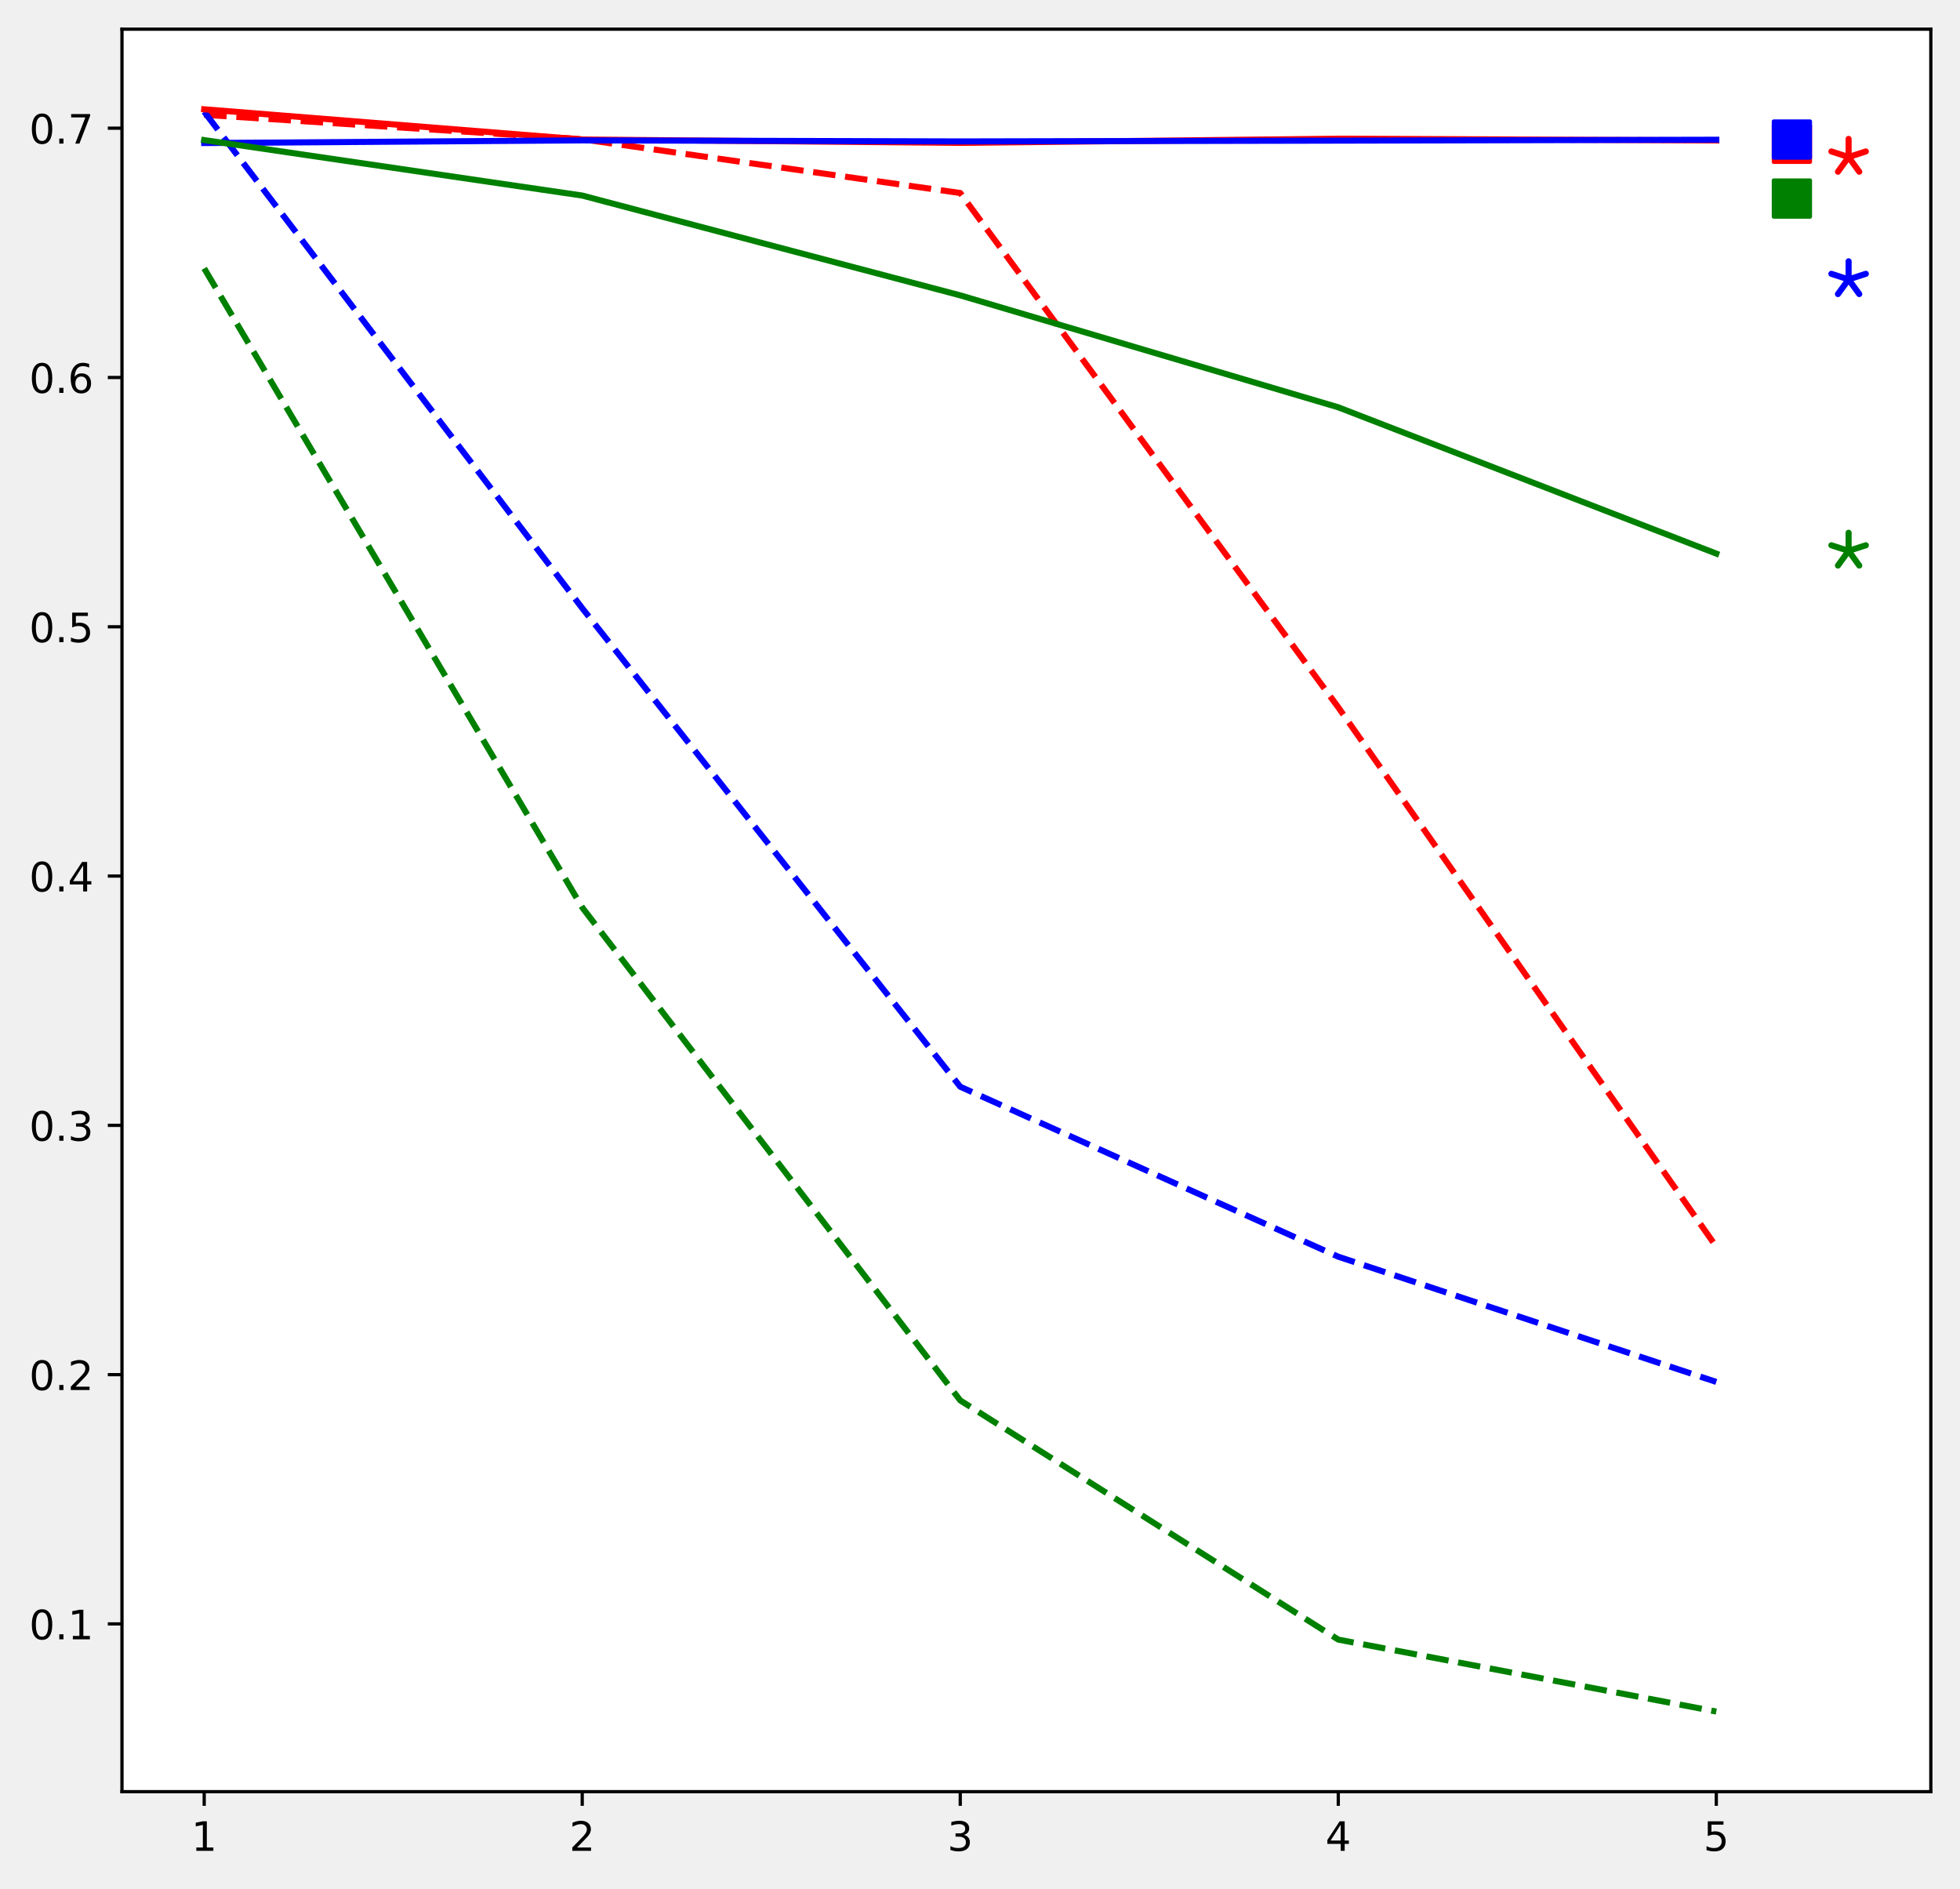
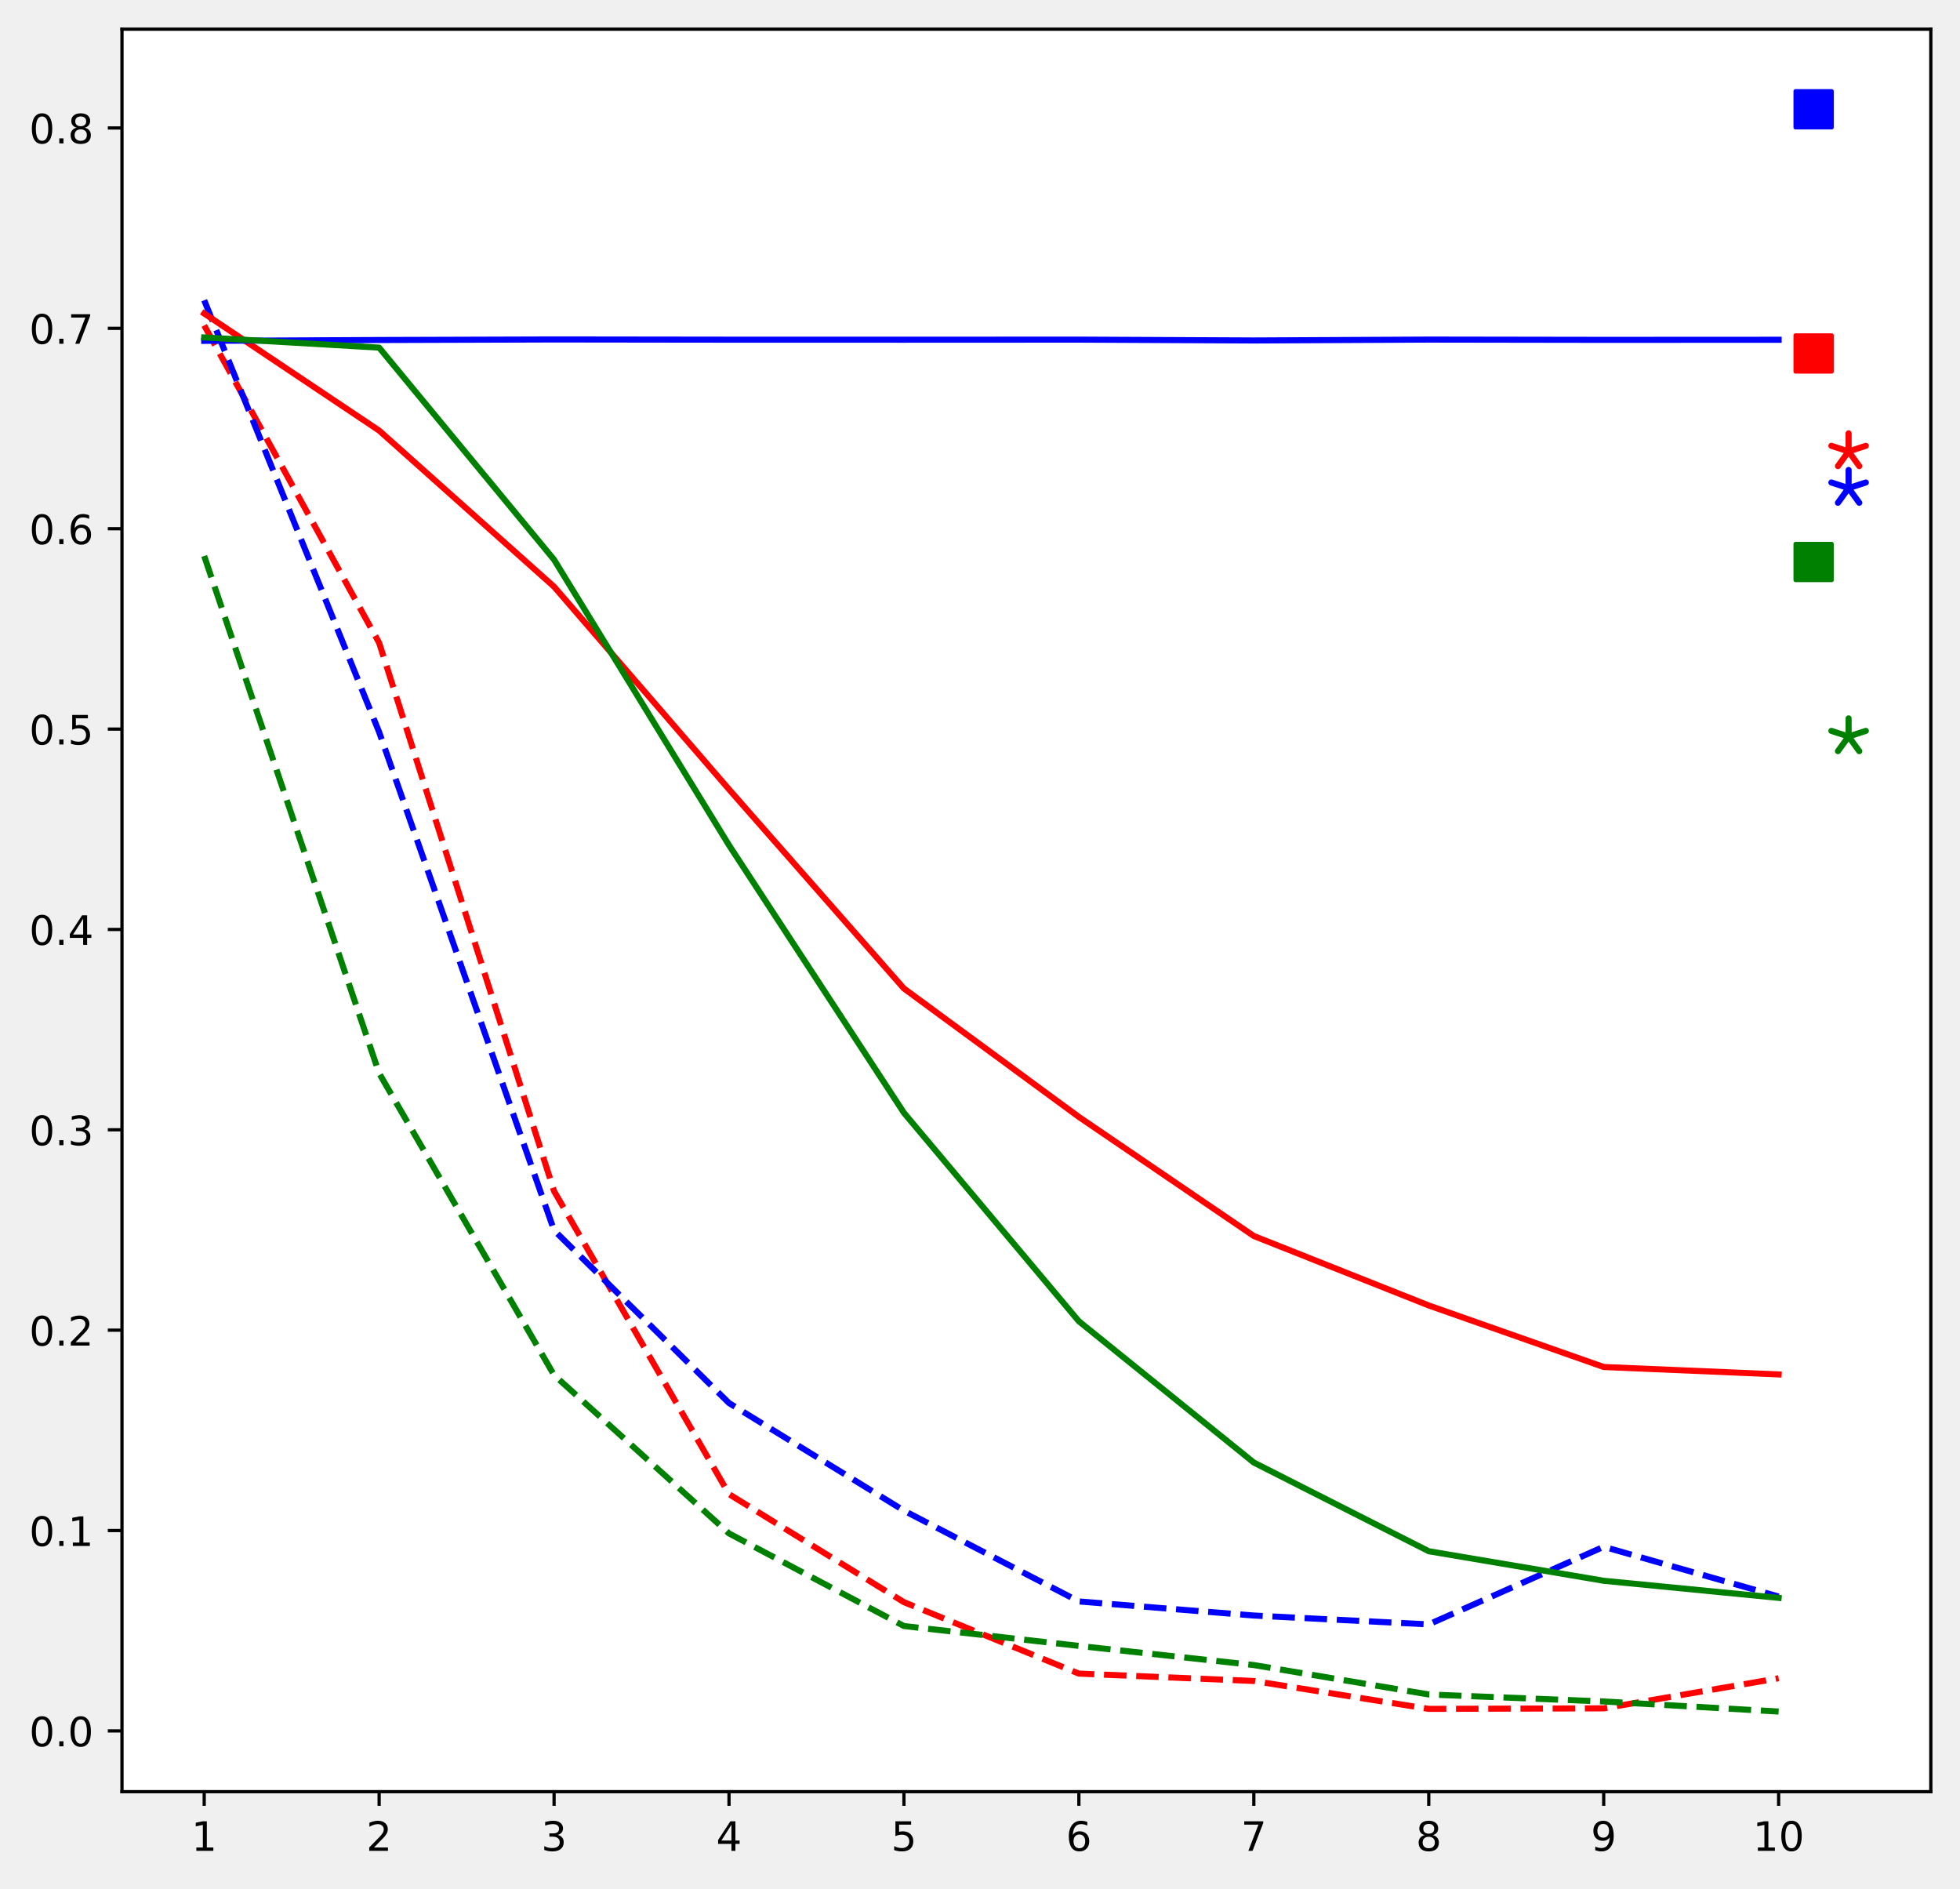
<svg xmlns="http://www.w3.org/2000/svg" xmlns:xlink="http://www.w3.org/1999/xlink" width="483.703pt" height="465.958pt" viewBox="0 0 483.703 465.958" version="1.1">
  <defs>
    <style type="text/css">*{stroke-linejoin: round; stroke-linecap: butt}</style>
  </defs>
  <g id="figure_1">
    <g id="patch_1">
      <path d="M 0 465.958  L 483.703 465.958  L 483.703 0  L 0 0  L 0 465.958  z " style="fill: none" />
    </g>
    <g id="axes_1">
      <g id="patch_2">
        <path d="M 30.103 442.08  L 476.503 442.08  L 476.503 7.2  L 30.103 7.2  z " style="fill: #ffffff" />
      </g>
      <g id="PathCollection_1">
        <defs>
-           <path id="md059eaab70" d="M -4.472 4.472  L 4.472 4.472  L 4.472 -4.472  L -4.472 -4.472  z " style="stroke: #ff0000" />
-         </defs>
-         <g clip-path="url(#p94cc7568f2)">
-           <use xlink:href="#md059eaab70" x="442.218" y="35.472" style="fill: #ff0000; stroke: #ff0000" />
+           <path id="me883b19bc6" d="M -4.472 4.472  L 4.472 4.472  L 4.472 -4.472  L -4.472 -4.472  z " style="stroke: #ff0000" />
+         </defs>
+         <g clip-path="url(#pb507864c9d)">
+           <use xlink:href="#me883b19bc6" x="447.578" y="87.221" style="fill: #ff0000; stroke: #ff0000" />
        </g>
      </g>
      <g id="PathCollection_2">
        <defs>
-           <path id="mc0d34d1fc5" d="M -4.472 4.472  L 4.472 4.472  L 4.472 -4.472  L -4.472 -4.472  z " style="stroke: #0000ff" />
-         </defs>
-         <g clip-path="url(#p94cc7568f2)">
-           <use xlink:href="#mc0d34d1fc5" x="442.218" y="34.432" style="fill: #0000ff; stroke: #0000ff" />
+           <path id="mbc7b529791" d="M -4.472 4.472  L 4.472 4.472  L 4.472 -4.472  L -4.472 -4.472  z " style="stroke: #0000ff" />
+         </defs>
+         <g clip-path="url(#pb507864c9d)">
+           <use xlink:href="#mbc7b529791" x="447.578" y="26.967" style="fill: #0000ff; stroke: #0000ff" />
        </g>
      </g>
      <g id="PathCollection_3">
        <defs>
-           <path id="m9c47bd150a" d="M -4.472 4.472  L 4.472 4.472  L 4.472 -4.472  L -4.472 -4.472  z " style="stroke: #008000" />
-         </defs>
-         <g clip-path="url(#p94cc7568f2)">
-           <use xlink:href="#m9c47bd150a" x="442.218" y="48.99" style="fill: #008000; stroke: #008000" />
+           <path id="m387fa7c731" d="M -4.472 4.472  L 4.472 4.472  L 4.472 -4.472  L -4.472 -4.472  z " style="stroke: #008000" />
+         </defs>
+         <g clip-path="url(#pb507864c9d)">
+           <use xlink:href="#m387fa7c731" x="447.578" y="138.672" style="fill: #008000; stroke: #008000" />
        </g>
      </g>
      <g id="PathCollection_4">
        <defs>
-           <path id="m4f9051a3d8" d="M 0 -4.472  L 0 0  L -4.253 -1.382  L 0 0  L -2.629 3.618  L 0 0  L 2.629 3.618  L 0 0  L 4.253 -1.382  L 0 0  z " style="stroke: #ff0000; stroke-width: 1.5" />
-         </defs>
-         <g clip-path="url(#p94cc7568f2)">
-           <use xlink:href="#m4f9051a3d8" x="456.212" y="38.75" style="fill: #ff0000; stroke: #ff0000; stroke-width: 1.5" />
+           <path id="m3558e98984" d="M 0 -4.472  L 0 0  L -4.253 -1.382  L 0 0  L -2.629 3.618  L 0 0  L 2.629 3.618  L 0 0  L 4.253 -1.382  L 0 0  z " style="stroke: #ff0000; stroke-width: 1.5" />
+         </defs>
+         <g clip-path="url(#pb507864c9d)">
+           <use xlink:href="#m3558e98984" x="456.212" y="111.387" style="fill: #ff0000; stroke: #ff0000; stroke-width: 1.5" />
        </g>
      </g>
      <g id="PathCollection_5">
        <defs>
-           <path id="m7e686daa8d" d="M 0 -4.472  L 0 0  L -4.253 -1.382  L 0 0  L -2.629 3.618  L 0 0  L 2.629 3.618  L 0 0  L 4.253 -1.382  L 0 0  z " style="stroke: #0000ff; stroke-width: 1.5" />
-         </defs>
-         <g clip-path="url(#p94cc7568f2)">
-           <use xlink:href="#m7e686daa8d" x="456.212" y="68.944" style="fill: #0000ff; stroke: #0000ff; stroke-width: 1.5" />
+           <path id="md31c0c825f" d="M 0 -4.472  L 0 0  L -4.253 -1.382  L 0 0  L -2.629 3.618  L 0 0  L 2.629 3.618  L 0 0  L 4.253 -1.382  L 0 0  z " style="stroke: #0000ff; stroke-width: 1.5" />
+         </defs>
+         <g clip-path="url(#pb507864c9d)">
+           <use xlink:href="#md31c0c825f" x="456.212" y="120.436" style="fill: #0000ff; stroke: #0000ff; stroke-width: 1.5" />
        </g>
      </g>
      <g id="PathCollection_6">
        <defs>
-           <path id="m3b6724cc26" d="M 0 -4.472  L 0 0  L -4.253 -1.382  L 0 0  L -2.629 3.618  L 0 0  L 2.629 3.618  L 0 0  L 4.253 -1.382  L 0 0  z " style="stroke: #008000; stroke-width: 1.5" />
-         </defs>
-         <g clip-path="url(#p94cc7568f2)">
-           <use xlink:href="#m3b6724cc26" x="456.212" y="135.923" style="fill: #008000; stroke: #008000; stroke-width: 1.5" />
+           <path id="m98746ac6c6" d="M 0 -4.472  L 0 0  L -4.253 -1.382  L 0 0  L -2.629 3.618  L 0 0  L 2.629 3.618  L 0 0  L 4.253 -1.382  L 0 0  z " style="stroke: #008000; stroke-width: 1.5" />
+         </defs>
+         <g clip-path="url(#pb507864c9d)">
+           <use xlink:href="#m98746ac6c6" x="456.212" y="181.724" style="fill: #008000; stroke: #008000; stroke-width: 1.5" />
        </g>
      </g>
      <g id="matplotlib.axis_1">
        <g id="xtick_1">
          <g id="line2d_1">
            <defs>
-               <path id="mf6730d1a70" d="M 0 0  L 0 3.5  " style="stroke: #000000; stroke-width: 0.8" />
+               <path id="m5c897cd1ed" d="M 0 0  L 0 3.5  " style="stroke: #000000; stroke-width: 0.8" />
            </defs>
            <g>
-               <use xlink:href="#mf6730d1a70" x="50.394" y="442.08" style="stroke: #000000; stroke-width: 0.8" />
+               <use xlink:href="#m5c897cd1ed" x="50.394" y="442.08" style="stroke: #000000; stroke-width: 0.8" />
            </g>
          </g>
          <g id="text_1">
            <g transform="translate(47.21278 456.6784)scale(0.1 -0.1)">
              <defs>
                <path id="DejaVuSans-31" d="M 794 531  L 1825 531  L 1825 4091  L 703 3866  L 703 4441  L 1819 4666  L 2450 4666  L 2450 531  L 3481 531  L 3481 0  L 794 0  L 794 531  z " transform="scale(0.015625)" />
              </defs>
              <use xlink:href="#DejaVuSans-31" />
            </g>
          </g>
        </g>
        <g id="xtick_2">
          <g id="line2d_2">
            <g>
-               <use xlink:href="#mf6730d1a70" x="143.686" y="442.08" style="stroke: #000000; stroke-width: 0.8" />
+               <use xlink:href="#m5c897cd1ed" x="93.566" y="442.08" style="stroke: #000000; stroke-width: 0.8" />
            </g>
          </g>
          <g id="text_2">
-             <g transform="translate(140.5043 456.6784)scale(0.1 -0.1)">
+             <g transform="translate(90.38493 456.6784)scale(0.1 -0.1)">
              <defs>
                <path id="DejaVuSans-32" d="M 1228 531  L 3431 531  L 3431 0  L 469 0  L 469 531  Q 828 903 1448 1529  Q 2069 2156 2228 2338  Q 2531 2678 2651 2914  Q 2772 3150 2772 3378  Q 2772 3750 2511 3984  Q 2250 4219 1831 4219  Q 1534 4219 1204 4116  Q 875 4013 500 3803  L 500 4441  Q 881 4594 1212 4672  Q 1544 4750 1819 4750  Q 2544 4750 2975 4387  Q 3406 4025 3406 3419  Q 3406 3131 3298 2873  Q 3191 2616 2906 2266  Q 2828 2175 2409 1742  Q 1991 1309 1228 531  z " transform="scale(0.015625)" />
              </defs>
              <use xlink:href="#DejaVuSans-32" />
            </g>
          </g>
        </g>
        <g id="xtick_3">
          <g id="line2d_3">
            <g>
-               <use xlink:href="#mf6730d1a70" x="236.977" y="442.08" style="stroke: #000000; stroke-width: 0.8" />
+               <use xlink:href="#m5c897cd1ed" x="136.738" y="442.08" style="stroke: #000000; stroke-width: 0.8" />
            </g>
          </g>
          <g id="text_3">
-             <g transform="translate(233.7959 456.6784)scale(0.1 -0.1)">
+             <g transform="translate(133.5571 456.6784)scale(0.1 -0.1)">
              <defs>
                <path id="DejaVuSans-33" d="M 2597 2516  Q 3050 2419 3304 2112  Q 3559 1806 3559 1356  Q 3559 666 3084 287  Q 2609 -91 1734 -91  Q 1441 -91 1130 -33  Q 819 25 488 141  L 488 750  Q 750 597 1062 519  Q 1375 441 1716 441  Q 2309 441 2620 675  Q 2931 909 2931 1356  Q 2931 1769 2642 2001  Q 2353 2234 1838 2234  L 1294 2234  L 1294 2753  L 1863 2753  Q 2328 2753 2575 2939  Q 2822 3125 2822 3475  Q 2822 3834 2567 4026  Q 2313 4219 1838 4219  Q 1578 4219 1281 4162  Q 984 4106 628 3988  L 628 4550  Q 988 4650 1302 4700  Q 1616 4750 1894 4750  Q 2613 4750 3031 4423  Q 3450 4097 3450 3541  Q 3450 3153 3228 2886  Q 3006 2619 2597 2516  z " transform="scale(0.015625)" />
              </defs>
              <use xlink:href="#DejaVuSans-33" />
            </g>
          </g>
        </g>
        <g id="xtick_4">
          <g id="line2d_4">
            <g>
-               <use xlink:href="#mf6730d1a70" x="330.269" y="442.08" style="stroke: #000000; stroke-width: 0.8" />
+               <use xlink:href="#m5c897cd1ed" x="179.91" y="442.08" style="stroke: #000000; stroke-width: 0.8" />
            </g>
          </g>
          <g id="text_4">
-             <g transform="translate(327.0874 456.6784)scale(0.1 -0.1)">
+             <g transform="translate(176.7292 456.6784)scale(0.1 -0.1)">
              <defs>
                <path id="DejaVuSans-34" d="M 2419 4116  L 825 1625  L 2419 1625  L 2419 4116  z M 2253 4666  L 3047 4666  L 3047 1625  L 3713 1625  L 3713 1100  L 3047 1100  L 3047 0  L 2419 0  L 2419 1100  L 313 1100  L 313 1709  L 2253 4666  z " transform="scale(0.015625)" />
              </defs>
              <use xlink:href="#DejaVuSans-34" />
            </g>
          </g>
        </g>
        <g id="xtick_5">
          <g id="line2d_5">
            <g>
-               <use xlink:href="#mf6730d1a70" x="423.56" y="442.08" style="stroke: #000000; stroke-width: 0.8" />
+               <use xlink:href="#m5c897cd1ed" x="223.083" y="442.08" style="stroke: #000000; stroke-width: 0.8" />
            </g>
          </g>
          <g id="text_5">
-             <g transform="translate(420.3789 456.6784)scale(0.1 -0.1)">
+             <g transform="translate(219.9014 456.6784)scale(0.1 -0.1)">
              <defs>
                <path id="DejaVuSans-35" d="M 691 4666  L 3169 4666  L 3169 4134  L 1269 4134  L 1269 2991  Q 1406 3038 1543 3061  Q 1681 3084 1819 3084  Q 2600 3084 3056 2656  Q 3513 2228 3513 1497  Q 3513 744 3044 326  Q 2575 -91 1722 -91  Q 1428 -91 1123 -41  Q 819 9 494 109  L 494 744  Q 775 591 1075 516  Q 1375 441 1709 441  Q 2250 441 2565 725  Q 2881 1009 2881 1497  Q 2881 1984 2565 2268  Q 2250 2553 1709 2553  Q 1456 2553 1204 2497  Q 953 2441 691 2322  L 691 4666  z " transform="scale(0.015625)" />
              </defs>
              <use xlink:href="#DejaVuSans-35" />
+             </g>
+           </g>
+         </g>
+         <g id="xtick_6">
+           <g id="line2d_6">
+             <g>
+               <use xlink:href="#m5c897cd1ed" x="266.255" y="442.08" style="stroke: #000000; stroke-width: 0.8" />
+             </g>
+           </g>
+           <g id="text_6">
+             <g transform="translate(263.0735 456.6784)scale(0.1 -0.1)">
+               <defs>
+                 <path id="DejaVuSans-36" d="M 2113 2584  Q 1688 2584 1439 2293  Q 1191 2003 1191 1497  Q 1191 994 1439 701  Q 1688 409 2113 409  Q 2538 409 2786 701  Q 3034 994 3034 1497  Q 3034 2003 2786 2293  Q 2538 2584 2113 2584  z M 3366 4563  L 3366 3988  Q 3128 4100 2886 4159  Q 2644 4219 2406 4219  Q 1781 4219 1451 3797  Q 1122 3375 1075 2522  Q 1259 2794 1537 2939  Q 1816 3084 2150 3084  Q 2853 3084 3261 2657  Q 3669 2231 3669 1497  Q 3669 778 3244 343  Q 2819 -91 2113 -91  Q 1303 -91 875 529  Q 447 1150 447 2328  Q 447 3434 972 4092  Q 1497 4750 2381 4750  Q 2619 4750 2861 4703  Q 3103 4656 3366 4563  z " transform="scale(0.015625)" />
+               </defs>
+               <use xlink:href="#DejaVuSans-36" />
+             </g>
+           </g>
+         </g>
+         <g id="xtick_7">
+           <g id="line2d_7">
+             <g>
+               <use xlink:href="#m5c897cd1ed" x="309.427" y="442.08" style="stroke: #000000; stroke-width: 0.8" />
+             </g>
+           </g>
+           <g id="text_7">
+             <g transform="translate(306.2457 456.6784)scale(0.1 -0.1)">
+               <defs>
+                 <path id="DejaVuSans-37" d="M 525 4666  L 3525 4666  L 3525 4397  L 1831 0  L 1172 0  L 2766 4134  L 525 4134  L 525 4666  z " transform="scale(0.015625)" />
+               </defs>
+               <use xlink:href="#DejaVuSans-37" />
+             </g>
+           </g>
+         </g>
+         <g id="xtick_8">
+           <g id="line2d_8">
+             <g>
+               <use xlink:href="#m5c897cd1ed" x="352.599" y="442.08" style="stroke: #000000; stroke-width: 0.8" />
+             </g>
+           </g>
+           <g id="text_8">
+             <g transform="translate(349.4178 456.6784)scale(0.1 -0.1)">
+               <defs>
+                 <path id="DejaVuSans-38" d="M 2034 2216  Q 1584 2216 1326 1975  Q 1069 1734 1069 1313  Q 1069 891 1326 650  Q 1584 409 2034 409  Q 2484 409 2743 651  Q 3003 894 3003 1313  Q 3003 1734 2745 1975  Q 2488 2216 2034 2216  z M 1403 2484  Q 997 2584 770 2862  Q 544 3141 544 3541  Q 544 4100 942 4425  Q 1341 4750 2034 4750  Q 2731 4750 3128 4425  Q 3525 4100 3525 3541  Q 3525 3141 3298 2862  Q 3072 2584 2669 2484  Q 3125 2378 3379 2068  Q 3634 1759 3634 1313  Q 3634 634 3220 271  Q 2806 -91 2034 -91  Q 1263 -91 848 271  Q 434 634 434 1313  Q 434 1759 690 2068  Q 947 2378 1403 2484  z M 1172 3481  Q 1172 3119 1398 2916  Q 1625 2713 2034 2713  Q 2441 2713 2670 2916  Q 2900 3119 2900 3481  Q 2900 3844 2670 4047  Q 2441 4250 2034 4250  Q 1625 4250 1398 4047  Q 1172 3844 1172 3481  z " transform="scale(0.015625)" />
+               </defs>
+               <use xlink:href="#DejaVuSans-38" />
+             </g>
+           </g>
+         </g>
+         <g id="xtick_9">
+           <g id="line2d_9">
+             <g>
+               <use xlink:href="#m5c897cd1ed" x="395.771" y="442.08" style="stroke: #000000; stroke-width: 0.8" />
+             </g>
+           </g>
+           <g id="text_9">
+             <g transform="translate(392.59 456.6784)scale(0.1 -0.1)">
+               <defs>
+                 <path id="DejaVuSans-39" d="M 703 97  L 703 672  Q 941 559 1184 500  Q 1428 441 1663 441  Q 2288 441 2617 861  Q 2947 1281 2994 2138  Q 2813 1869 2534 1725  Q 2256 1581 1919 1581  Q 1219 1581 811 2004  Q 403 2428 403 3163  Q 403 3881 828 4315  Q 1253 4750 1959 4750  Q 2769 4750 3195 4129  Q 3622 3509 3622 2328  Q 3622 1225 3098 567  Q 2575 -91 1691 -91  Q 1453 -91 1209 -44  Q 966 3 703 97  z M 1959 2075  Q 2384 2075 2632 2365  Q 2881 2656 2881 3163  Q 2881 3666 2632 3958  Q 2384 4250 1959 4250  Q 1534 4250 1286 3958  Q 1038 3666 1038 3163  Q 1038 2656 1286 2365  Q 1534 2075 1959 2075  z " transform="scale(0.015625)" />
+               </defs>
+               <use xlink:href="#DejaVuSans-39" />
+             </g>
+           </g>
+         </g>
+         <g id="xtick_10">
+           <g id="line2d_10">
+             <g>
+               <use xlink:href="#m5c897cd1ed" x="438.943" y="442.08" style="stroke: #000000; stroke-width: 0.8" />
+             </g>
+           </g>
+           <g id="text_10">
+             <g transform="translate(432.5809 456.6784)scale(0.1 -0.1)">
+               <defs>
+                 <path id="DejaVuSans-30" d="M 2034 4250  Q 1547 4250 1301 3770  Q 1056 3291 1056 2328  Q 1056 1369 1301 889  Q 1547 409 2034 409  Q 2525 409 2770 889  Q 3016 1369 3016 2328  Q 3016 3291 2770 3770  Q 2525 4250 2034 4250  z M 2034 4750  Q 2819 4750 3233 4129  Q 3647 3509 3647 2328  Q 3647 1150 3233 529  Q 2819 -91 2034 -91  Q 1250 -91 836 529  Q 422 1150 422 2328  Q 422 3509 836 4129  Q 1250 4750 2034 4750  z " transform="scale(0.015625)" />
+               </defs>
+               <use xlink:href="#DejaVuSans-31" />
+               <use xlink:href="#DejaVuSans-30" x="63.623" />
            </g>
          </g>
        </g>
      </g>
      <g id="matplotlib.axis_2">
        <g id="ytick_1">
-           <g id="line2d_6">
+           <g id="line2d_11">
            <defs>
-               <path id="m96354b7dab" d="M 0 0  L -3.5 0  " style="stroke: #000000; stroke-width: 0.8" />
+               <path id="m4d17b11398" d="M 0 0  L -3.5 0  " style="stroke: #000000; stroke-width: 0.8" />
            </defs>
            <g>
-               <use xlink:href="#m96354b7dab" x="30.103" y="400.688" style="stroke: #000000; stroke-width: 0.8" />
-             </g>
-           </g>
-           <g id="text_6">
-             <g transform="translate(7.2 404.4875)scale(0.1 -0.1)">
-               <defs>
-                 <path id="DejaVuSans-30" d="M 2034 4250  Q 1547 4250 1301 3770  Q 1056 3291 1056 2328  Q 1056 1369 1301 889  Q 1547 409 2034 409  Q 2525 409 2770 889  Q 3016 1369 3016 2328  Q 3016 3291 2770 3770  Q 2525 4250 2034 4250  z M 2034 4750  Q 2819 4750 3233 4129  Q 3647 3509 3647 2328  Q 3647 1150 3233 529  Q 2819 -91 2034 -91  Q 1250 -91 836 529  Q 422 1150 422 2328  Q 422 3509 836 4129  Q 1250 4750 2034 4750  z " transform="scale(0.015625)" />
+               <use xlink:href="#m4d17b11398" x="30.103" y="427.09" style="stroke: #000000; stroke-width: 0.8" />
+             </g>
+           </g>
+           <g id="text_11">
+             <g transform="translate(7.2 430.8894)scale(0.1 -0.1)">
+               <defs>
                <path id="DejaVuSans-2e" d="M 684 794  L 1344 794  L 1344 0  L 684 0  L 684 794  z " transform="scale(0.015625)" />
              </defs>
              <use xlink:href="#DejaVuSans-30" />
              <use xlink:href="#DejaVuSans-2e" x="63.623" />
+               <use xlink:href="#DejaVuSans-30" x="95.41" />
+             </g>
+           </g>
+         </g>
+         <g id="ytick_2">
+           <g id="line2d_12">
+             <g>
+               <use xlink:href="#m4d17b11398" x="30.103" y="377.651" style="stroke: #000000; stroke-width: 0.8" />
+             </g>
+           </g>
+           <g id="text_12">
+             <g transform="translate(7.2 381.4507)scale(0.1 -0.1)">
+               <use xlink:href="#DejaVuSans-30" />
+               <use xlink:href="#DejaVuSans-2e" x="63.623" />
              <use xlink:href="#DejaVuSans-31" x="95.41" />
            </g>
          </g>
        </g>
-         <g id="ytick_2">
-           <g id="line2d_7">
-             <g>
-               <use xlink:href="#m96354b7dab" x="30.103" y="339.179" style="stroke: #000000; stroke-width: 0.8" />
-             </g>
-           </g>
-           <g id="text_7">
-             <g transform="translate(7.2 342.9779)scale(0.1 -0.1)">
+         <g id="ytick_3">
+           <g id="line2d_13">
+             <g>
+               <use xlink:href="#m4d17b11398" x="30.103" y="328.213" style="stroke: #000000; stroke-width: 0.8" />
+             </g>
+           </g>
+           <g id="text_13">
+             <g transform="translate(7.2 332.0121)scale(0.1 -0.1)">
              <use xlink:href="#DejaVuSans-30" />
              <use xlink:href="#DejaVuSans-2e" x="63.623" />
              <use xlink:href="#DejaVuSans-32" x="95.41" />
            </g>
          </g>
        </g>
-         <g id="ytick_3">
-           <g id="line2d_8">
-             <g>
-               <use xlink:href="#m96354b7dab" x="30.103" y="277.669" style="stroke: #000000; stroke-width: 0.8" />
-             </g>
-           </g>
-           <g id="text_8">
-             <g transform="translate(7.2 281.4683)scale(0.1 -0.1)">
+         <g id="ytick_4">
+           <g id="line2d_14">
+             <g>
+               <use xlink:href="#m4d17b11398" x="30.103" y="278.774" style="stroke: #000000; stroke-width: 0.8" />
+             </g>
+           </g>
+           <g id="text_14">
+             <g transform="translate(7.2 282.5734)scale(0.1 -0.1)">
              <use xlink:href="#DejaVuSans-30" />
              <use xlink:href="#DejaVuSans-2e" x="63.623" />
              <use xlink:href="#DejaVuSans-33" x="95.41" />
            </g>
          </g>
        </g>
-         <g id="ytick_4">
-           <g id="line2d_9">
-             <g>
-               <use xlink:href="#m96354b7dab" x="30.103" y="216.159" style="stroke: #000000; stroke-width: 0.8" />
-             </g>
-           </g>
-           <g id="text_9">
-             <g transform="translate(7.2 219.9587)scale(0.1 -0.1)">
+         <g id="ytick_5">
+           <g id="line2d_15">
+             <g>
+               <use xlink:href="#m4d17b11398" x="30.103" y="229.336" style="stroke: #000000; stroke-width: 0.8" />
+             </g>
+           </g>
+           <g id="text_15">
+             <g transform="translate(7.2 233.1348)scale(0.1 -0.1)">
              <use xlink:href="#DejaVuSans-30" />
              <use xlink:href="#DejaVuSans-2e" x="63.623" />
              <use xlink:href="#DejaVuSans-34" x="95.41" />
            </g>
          </g>
        </g>
-         <g id="ytick_5">
-           <g id="line2d_10">
-             <g>
-               <use xlink:href="#m96354b7dab" x="30.103" y="154.65" style="stroke: #000000; stroke-width: 0.8" />
-             </g>
-           </g>
-           <g id="text_10">
-             <g transform="translate(7.2 158.4491)scale(0.1 -0.1)">
+         <g id="ytick_6">
+           <g id="line2d_16">
+             <g>
+               <use xlink:href="#m4d17b11398" x="30.103" y="179.897" style="stroke: #000000; stroke-width: 0.8" />
+             </g>
+           </g>
+           <g id="text_16">
+             <g transform="translate(7.2 183.6962)scale(0.1 -0.1)">
              <use xlink:href="#DejaVuSans-30" />
              <use xlink:href="#DejaVuSans-2e" x="63.623" />
              <use xlink:href="#DejaVuSans-35" x="95.41" />
            </g>
          </g>
        </g>
-         <g id="ytick_6">
-           <g id="line2d_11">
-             <g>
-               <use xlink:href="#m96354b7dab" x="30.103" y="93.14" style="stroke: #000000; stroke-width: 0.8" />
-             </g>
-           </g>
-           <g id="text_11">
-             <g transform="translate(7.2 96.93952)scale(0.1 -0.1)">
-               <defs>
-                 <path id="DejaVuSans-36" d="M 2113 2584  Q 1688 2584 1439 2293  Q 1191 2003 1191 1497  Q 1191 994 1439 701  Q 1688 409 2113 409  Q 2538 409 2786 701  Q 3034 994 3034 1497  Q 3034 2003 2786 2293  Q 2538 2584 2113 2584  z M 3366 4563  L 3366 3988  Q 3128 4100 2886 4159  Q 2644 4219 2406 4219  Q 1781 4219 1451 3797  Q 1122 3375 1075 2522  Q 1259 2794 1537 2939  Q 1816 3084 2150 3084  Q 2853 3084 3261 2657  Q 3669 2231 3669 1497  Q 3669 778 3244 343  Q 2819 -91 2113 -91  Q 1303 -91 875 529  Q 447 1150 447 2328  Q 447 3434 972 4092  Q 1497 4750 2381 4750  Q 2619 4750 2861 4703  Q 3103 4656 3366 4563  z " transform="scale(0.015625)" />
-               </defs>
+         <g id="ytick_7">
+           <g id="line2d_17">
+             <g>
+               <use xlink:href="#m4d17b11398" x="30.103" y="130.458" style="stroke: #000000; stroke-width: 0.8" />
+             </g>
+           </g>
+           <g id="text_17">
+             <g transform="translate(7.2 134.2575)scale(0.1 -0.1)">
              <use xlink:href="#DejaVuSans-30" />
              <use xlink:href="#DejaVuSans-2e" x="63.623" />
              <use xlink:href="#DejaVuSans-36" x="95.41" />
            </g>
          </g>
        </g>
-         <g id="ytick_7">
-           <g id="line2d_12">
-             <g>
-               <use xlink:href="#m96354b7dab" x="30.103" y="31.631" style="stroke: #000000; stroke-width: 0.8" />
-             </g>
-           </g>
-           <g id="text_12">
-             <g transform="translate(7.2 35.42992)scale(0.1 -0.1)">
-               <defs>
-                 <path id="DejaVuSans-37" d="M 525 4666  L 3525 4666  L 3525 4397  L 1831 0  L 1172 0  L 2766 4134  L 525 4134  L 525 4666  z " transform="scale(0.015625)" />
-               </defs>
+         <g id="ytick_8">
+           <g id="line2d_18">
+             <g>
+               <use xlink:href="#m4d17b11398" x="30.103" y="81.02" style="stroke: #000000; stroke-width: 0.8" />
+             </g>
+           </g>
+           <g id="text_18">
+             <g transform="translate(7.2 84.8189)scale(0.1 -0.1)">
              <use xlink:href="#DejaVuSans-30" />
              <use xlink:href="#DejaVuSans-2e" x="63.623" />
              <use xlink:href="#DejaVuSans-37" x="95.41" />
            </g>
          </g>
        </g>
-       </g>
-       <g id="line2d_13">
-         <path d="M 50.394 28.325  L 143.686 34.365  L 236.977 47.623  L 330.269 174.53  L 423.56 307.625  " clip-path="url(#p94cc7568f2)" style="fill: none; stroke-dasharray: 5.55,2.4; stroke-dashoffset: 0; stroke: #ff0000; stroke-width: 1.5" />
-       </g>
-       <g id="line2d_14">
-         <path d="M 50.394 27.568  L 143.686 150.068  L 236.977 268.141  L 330.269 310.081  L 423.56 340.98  " clip-path="url(#p94cc7568f2)" style="fill: none; stroke-dasharray: 5.55,2.4; stroke-dashoffset: 0; stroke: #0000ff; stroke-width: 1.5" />
-       </g>
-       <g id="line2d_15">
-         <path d="M 50.394 66.224  L 143.686 223.907  L 236.977 345.541  L 330.269 404.559  L 423.56 422.313  " clip-path="url(#p94cc7568f2)" style="fill: none; stroke-dasharray: 5.55,2.4; stroke-dashoffset: 0; stroke: #008000; stroke-width: 1.5" />
-       </g>
-       <g id="line2d_16">
-         <path d="M 50.394 26.967  L 143.686 34.422  L 236.977 35.257  L 330.269 34.217  L 423.56 34.65  " clip-path="url(#p94cc7568f2)" style="fill: none; stroke: #ff0000; stroke-width: 1.5; stroke-linecap: square" />
-       </g>
-       <g id="line2d_17">
-         <path d="M 50.394 35.293  L 143.686 34.636  L 236.977 34.896  L 330.269 34.7  L 423.56 34.479  " clip-path="url(#p94cc7568f2)" style="fill: none; stroke: #0000ff; stroke-width: 1.5; stroke-linecap: square" />
-       </g>
-       <g id="line2d_18">
-         <path d="M 50.394 34.571  L 143.686 48.251  L 236.977 72.879  L 330.269 100.498  L 423.56 136.598  " clip-path="url(#p94cc7568f2)" style="fill: none; stroke: #008000; stroke-width: 1.5; stroke-linecap: square" />
+         <g id="ytick_9">
+           <g id="line2d_19">
+             <g>
+               <use xlink:href="#m4d17b11398" x="30.103" y="31.581" style="stroke: #000000; stroke-width: 0.8" />
+             </g>
+           </g>
+           <g id="text_19">
+             <g transform="translate(7.2 35.38026)scale(0.1 -0.1)">
+               <use xlink:href="#DejaVuSans-30" />
+               <use xlink:href="#DejaVuSans-2e" x="63.623" />
+               <use xlink:href="#DejaVuSans-38" x="95.41" />
+             </g>
+           </g>
+         </g>
+       </g>
+       <g id="line2d_20">
+         <path d="M 50.394 80.293  L 93.566 158.614  L 136.738 293.903  L 179.91 368.665  L 223.083 395.322  L 266.255 412.946  L 309.427 414.769  L 352.599 421.651  L 395.771 421.521  L 438.943 414.099  " clip-path="url(#pb507864c9d)" style="fill: none; stroke-dasharray: 5.55,2.4; stroke-dashoffset: 0; stroke: #ff0000; stroke-width: 1.5" />
+       </g>
+       <g id="line2d_21">
+         <path d="M 50.394 74.089  L 93.566 180.644  L 136.738 303.575  L 179.91 346.195  L 223.083 372.74  L 266.255 395.139  L 309.427 398.62  L 352.599 400.805  L 395.771 381.655  L 438.943 393.938  " clip-path="url(#pb507864c9d)" style="fill: none; stroke-dasharray: 5.55,2.4; stroke-dashoffset: 0; stroke: #0000ff; stroke-width: 1.5" />
+       </g>
+       <g id="line2d_22">
+         <path d="M 50.394 137.182  L 93.566 264.818  L 136.738 339.29  L 179.91 378.359  L 223.083 401.213  L 266.255 406.112  L 309.427 410.838  L 352.599 418.1  L 395.771 419.82  L 438.943 422.313  " clip-path="url(#pb507864c9d)" style="fill: none; stroke-dasharray: 5.55,2.4; stroke-dashoffset: 0; stroke: #008000; stroke-width: 1.5" />
+       </g>
+       <g id="line2d_23">
+         <path d="M 50.394 77.353  L 93.566 106.238  L 136.738 144.763  L 179.91 194.767  L 223.083 243.912  L 266.255 275.596  L 309.427 304.974  L 352.599 322.116  L 395.771 337.294  L 438.943 339.126  " clip-path="url(#pb507864c9d)" style="fill: none; stroke: #ff0000; stroke-width: 1.5; stroke-linecap: square" />
+       </g>
+       <g id="line2d_24">
+         <path d="M 50.394 84.105  L 93.566 83.894  L 136.738 83.76  L 179.91 83.813  L 223.083 83.821  L 266.255 83.802  L 309.427 84.008  L 352.599 83.791  L 395.771 83.856  L 438.943 83.835  " clip-path="url(#pb507864c9d)" style="fill: none; stroke: #0000ff; stroke-width: 1.5; stroke-linecap: square" />
+       </g>
+       <g id="line2d_25">
+         <path d="M 50.394 83.264  L 93.566 85.775  L 136.738 138.096  L 179.91 208.545  L 223.083 274.587  L 266.255 326.019  L 309.427 360.872  L 352.599 382.755  L 395.771 390.043  L 438.943 394.265  " clip-path="url(#pb507864c9d)" style="fill: none; stroke: #008000; stroke-width: 1.5; stroke-linecap: square" />
      </g>
      <g id="patch_3">
        <path d="M 30.103 442.08  L 30.103 7.2  " style="fill: none; stroke: #000000; stroke-width: 0.8; stroke-linejoin: miter; stroke-linecap: square" />
      </g>
      <g id="patch_4">
        <path d="M 476.503 442.08  L 476.503 7.2  " style="fill: none; stroke: #000000; stroke-width: 0.8; stroke-linejoin: miter; stroke-linecap: square" />
      </g>
      <g id="patch_5">
        <path d="M 30.103 442.08  L 476.503 442.08  " style="fill: none; stroke: #000000; stroke-width: 0.8; stroke-linejoin: miter; stroke-linecap: square" />
      </g>
      <g id="patch_6">
        <path d="M 30.103 7.2  L 476.503 7.2  " style="fill: none; stroke: #000000; stroke-width: 0.8; stroke-linejoin: miter; stroke-linecap: square" />
      </g>
    </g>
  </g>
  <defs>
-     <clipPath id="p94cc7568f2">
+     <clipPath id="pb507864c9d">
      <rect x="30.103" y="7.2" width="446.4" height="434.88" />
    </clipPath>
  </defs>
</svg>
